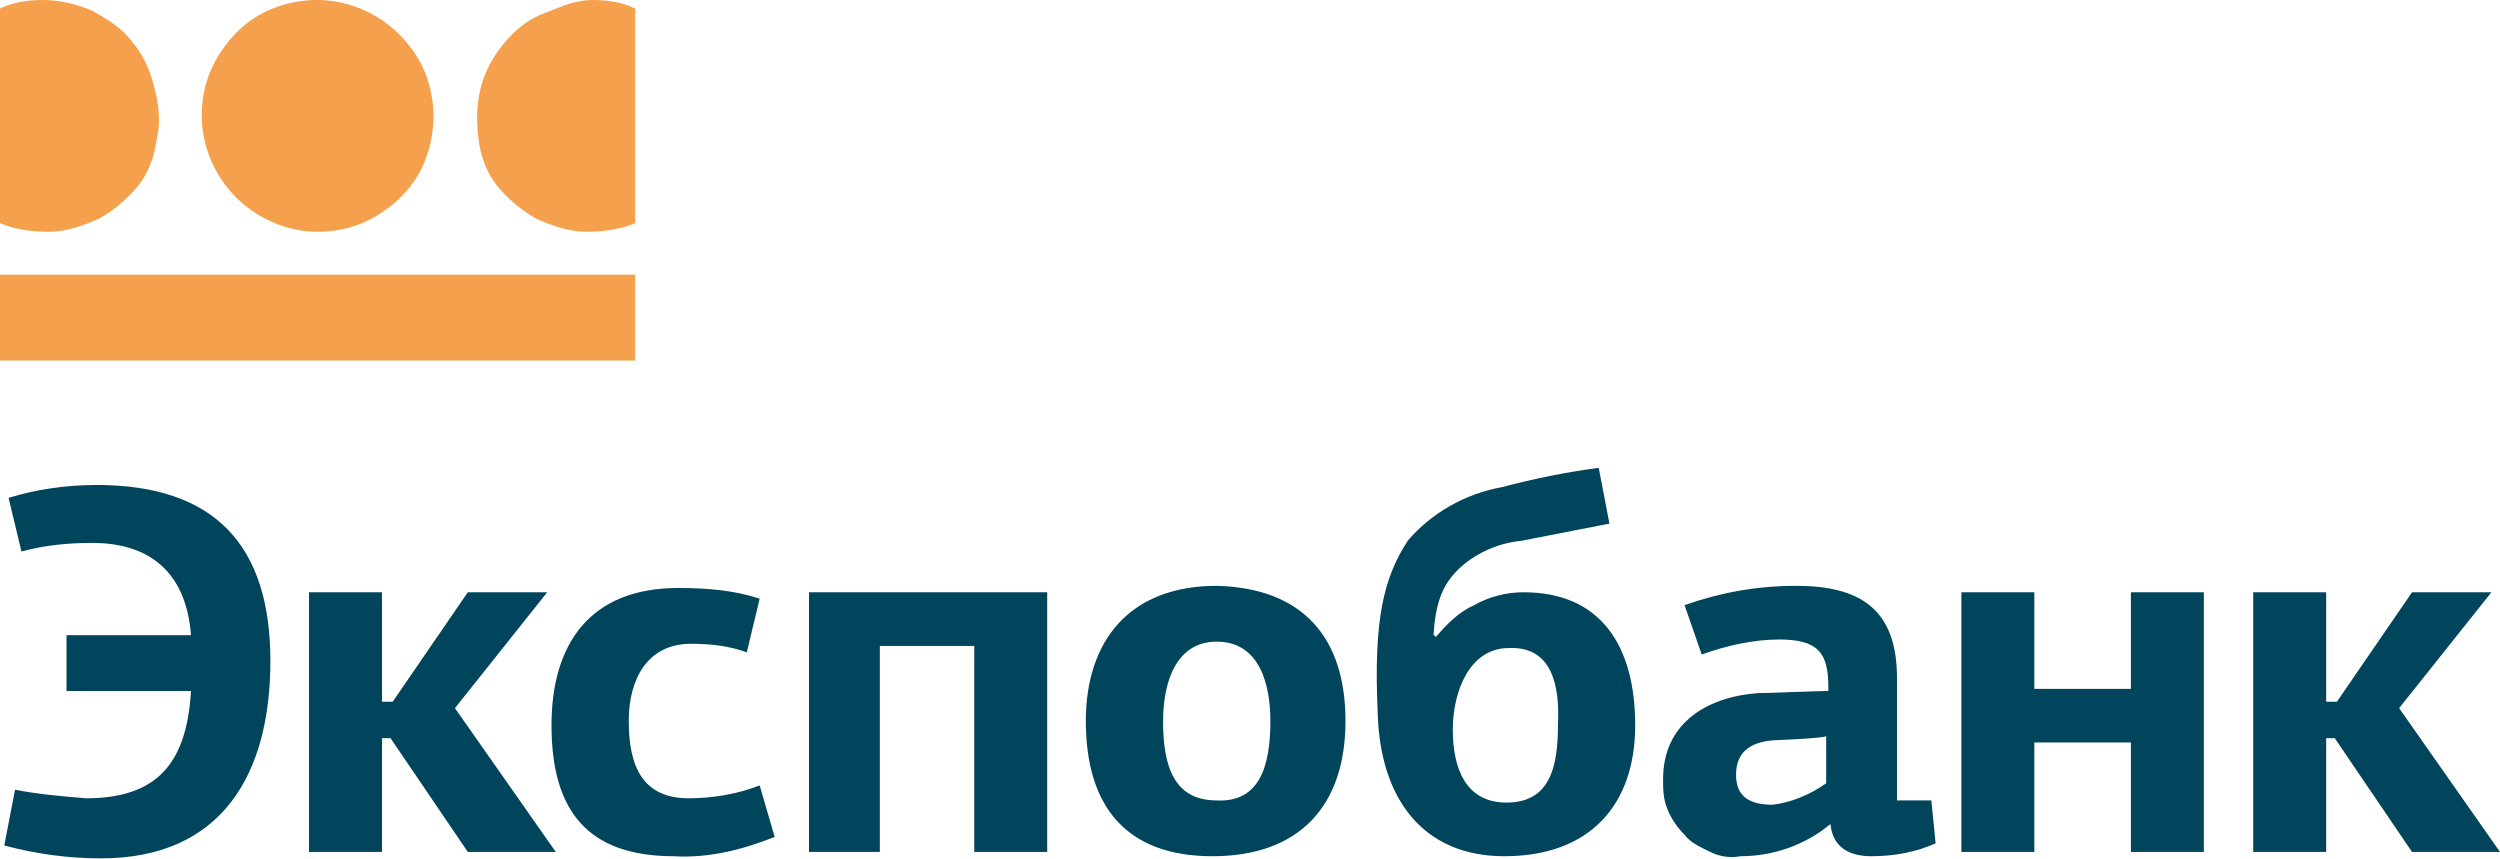
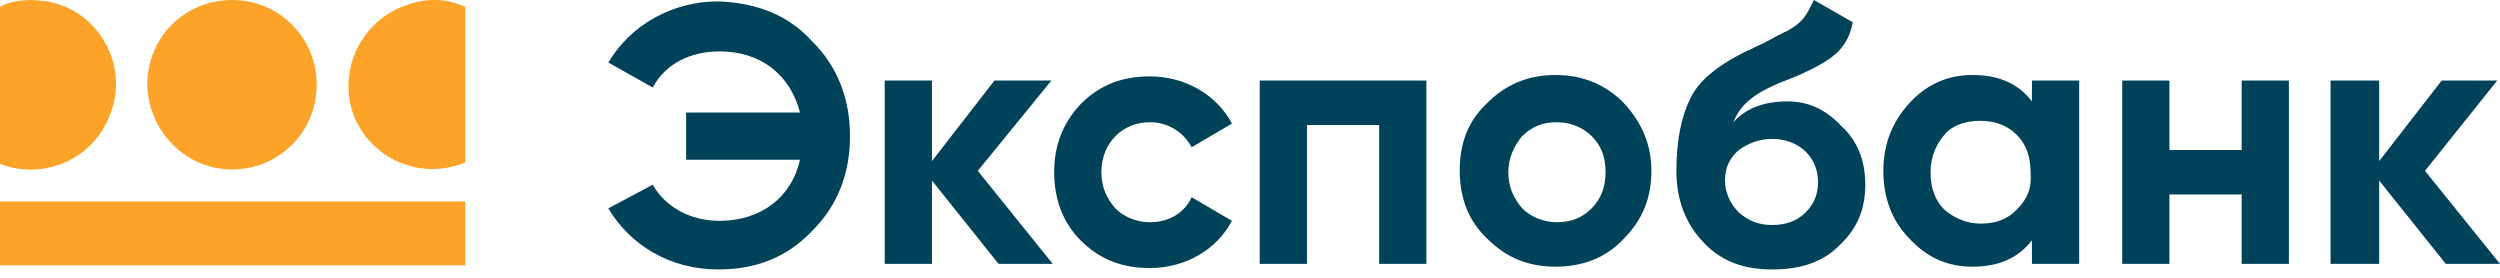
- <svg xmlns="http://www.w3.org/2000/svg" viewBox="0 0 116.5 40">
-   <path fill="#f5a04c" d="M9.4 5.4c0-1.1.3-2.1.9-3 .6-.9 1.4-1.6 2.4-2s2.1-.5 3.1-.3 2 .7 2.8 1.5c.8.8 1.3 1.7 1.5 2.8.2 1 .1 2.1-.3 3.1s-1.1 1.8-2 2.4c-.9.6-1.9.9-3 .9-1.4 0-2.8-.6-3.8-1.6S9.4 6.8 9.4 5.4m20.2 7.4H0v4h29.6v-4zM2 0C1.3 0 .6.1 0 .4v10c.7.3 1.5.4 2.3.4.8 0 1.6-.3 2.3-.6.7-.4 1.3-.9 1.8-1.5s.8-1.4.9-2.2c.2-.8.1-1.6-.1-2.4-.2-.8-.5-1.5-1-2.1C5.7 1.3 5 .9 4.3.5 3.6.2 2.8 0 2 0m25.6 0c.7 0 1.4.1 2 .4v10c-.7.3-1.5.4-2.3.4-.8 0-1.6-.3-2.3-.6-.7-.4-1.3-.9-1.8-1.5s-.8-1.4-.9-2.2-.1-1.6.1-2.4.6-1.5 1.1-2.1C24 1.4 24.6.9 25.4.6s1.4-.6 2.2-.6" />
-   <path fill="#00455c" d="M4.7 40c-1.5 0-3-.2-4.5-.6l.5-2.6c1 .2 2.1.3 3.3.4 3.3 0 4.7-1.6 4.9-5H3.1v-2.6h5.8c-.2-2.7-1.7-4.3-4.6-4.3-1.1 0-2.2.1-3.3.4l-.6-2.5c1.3-.4 2.7-.6 4.1-.6 5.5 0 8.1 2.8 8.1 8.2 0 5.2-2.2 9.2-7.9 9.2-.1 0 0 0 0 0zm24.6-6.4c0 2.2.7 3.6 2.8 3.6 1.1 0 2.3-.2 3.3-.6l.7 2.4c-1.5.6-3.1 1-4.7.9-4 0-5.7-2.1-5.7-6.1 0-3.8 1.8-6.4 5.9-6.4 1.3 0 2.6.1 3.8.5l-.6 2.5c-.8-.3-1.7-.4-2.6-.4-2 0-2.9 1.6-2.9 3.6 0 .1 0 0 0 0zm8.4-6v12.1H41v-9.6h4.4v9.6h3.4V27.6H37.7zm25 6c0 3.9-2.1 6.3-6.2 6.3-4 0-5.9-2.3-5.9-6.3 0-3.7 2-6.3 6.1-6.3 4 .1 6 2.4 6 6.3zm-3.5 0c0-1.7-.5-3.7-2.5-3.7-1.9 0-2.5 1.9-2.5 3.7 0 2.1.5 3.7 2.5 3.7 2 .1 2.5-1.6 2.5-3.7zM70 22.7c1.5-.4 3-.7 4.5-.9l.5 2.6-4.1.8c-1 .1-2 .5-2.8 1.2-.9.8-1.2 1.7-1.3 3.2 0 0 .1 0 .1.1.5-.6 1.1-1.2 1.8-1.5.7-.4 1.5-.6 2.3-.6 3.6 0 5.2 2.5 5.2 6.2s-2.1 6.1-6.1 6.1c-3.8 0-5.8-2.7-5.9-6.7-.2-4.4.3-6.3 1.4-8 1.1-1.3 2.7-2.2 4.4-2.5-.1 0 0 0 0 0zm.3 7.5c-1.8 0-2.6 2-2.6 3.8 0 1.8.6 3.4 2.5 3.4 2 0 2.4-1.6 2.4-3.6.1-1.9-.3-3.7-2.3-3.6 0-.1 0 0 0 0zm18.1 7.1H90l.2 2c-.9.4-1.9.6-3 .6-1 0-1.8-.4-1.9-1.5-1.2 1-2.7 1.5-4.2 1.5-.5.1-1 0-1.4-.2s-.9-.4-1.2-.8c-.3-.3-.6-.7-.8-1.2s-.2-.9-.2-1.4c0-2.5 1.9-3.8 4.4-4 .5 0 2.8-.1 3.3-.1V32c0-1.6-.5-2.2-2.3-2.2-1.2 0-2.5.3-3.6.7l-.8-2.3c1.7-.6 3.4-.9 5.2-.9 3 0 4.7 1.1 4.7 4.3v5.7zm-5.8-2.8c-1.1.1-1.7.6-1.7 1.6s.6 1.4 1.7 1.4c.9-.1 1.8-.5 2.5-1v-2.2c0 .1-2.5.2-2.5.2zm16.7 5.2v-5.1h-4.5v5.1h-3.4V27.6h3.4v4.5h4.5v-4.5h3.4v12.1h-3.4zm-84.9 0V27.6h3.4v5.1h.5l3.5-5.1h3.7L21.2 33l4.7 6.7h-4.1l-3.6-5.3h-.4v5.3h-3.4zm90.6 0V27.6h3.4v5.1h.5l3.5-5.1h3.7l-4.3 5.4 4.7 6.7h-4.1l-3.6-5.3h-.4v5.3H105z" />
+ <svg xmlns="http://www.w3.org/2000/svg" viewBox="0 0 180 20">
+   <path fill="#fda329" d="M7.9 8.3C9.2 5.2 7.6 1.6 4.5.4c-.3-.1-.7-.2-1-.3-.4 0-.8-.1-1.2-.1C1.5 0 .7.1 0 .5v11.3c3.1 1.2 6.7-.3 7.9-3.5zM16.7 12.2c3.4 0 6.1-2.7 6.1-6.1 0-3.4-2.7-6.1-6.1-6.1-3.4 0-6.1 2.7-6.1 6.1.1 3.4 2.8 6.1 6.1 6.1zM0 14.5h33.5v4.6H0zM33.5 11.7V.5c-.4-.2-.8-.3-1.2-.4-.4-.1-.8-.1-1.1-.1-.8 0-1.5.2-2.3.5-3.1 1.3-4.6 4.8-3.4 7.9 1.3 3.1 4.8 4.6 8 3.3z" />
+   <path fill="#004259" d="M128.7 7.3c-1.7 0-3 .5-3.9 1.5.5-1.2 1.3-2 3.5-2.9 1.6-.6 2.8-1.2 3.6-1.8.8-.6 1.3-1.4 1.5-2.5L130.6 0c-.5 1-.7 1.5-1.7 2.1-.2.1-.3.2-.4.2-.2.1-.3.2-.4.2l-1.1.6c-.5.2-1 .5-1.3.6-2 1-3.4 2.1-4 3.4-.6 1.2-1 2.9-1 5.2 0 2 .6 3.7 1.9 5.1 1.3 1.4 2.9 2 5 2 2 0 3.6-.5 4.8-1.7 1.3-1.2 1.9-2.6 1.9-4.4 0-1.8-.6-3.2-1.7-4.2-1.2-1.3-2.5-1.8-3.9-1.8zm1.3 8c-.6.6-1.4.9-2.4.9s-1.7-.3-2.4-.9c-.6-.6-1-1.4-1-2.3s.3-1.6 1-2.2c.7-.5 1.5-.8 2.4-.8 1.9 0 3.3 1.3 3.3 3.1 0 .9-.3 1.6-.9 2.2zM51.7.1c-3.3 0-6.3 1.7-7.9 4.4L47 6.3c.9-1.7 2.7-2.6 4.8-2.6 3 0 5.1 1.7 5.8 4.4h-8.2v3.4h8.2c-.6 2.7-2.8 4.4-5.8 4.4-2.1 0-3.9-1-4.8-2.6L43.8 15c1.6 2.7 4.5 4.4 7.9 4.4 2.8 0 5-.9 6.8-2.8 1.8-1.8 2.7-4.1 2.7-6.8s-.9-5-2.7-6.8c-1.7-1.9-4-2.8-6.8-2.9zM75.7 5.8h-4.1l-4.5 5.8V5.8h-3.4V19h3.4v-6l4.8 6h3.9l-5.4-6.7zM82.8 16c-1 0-1.9-.4-2.5-1-.6-.7-1-1.5-1-2.6 0-2.1 1.5-3.6 3.5-3.6 1.3 0 2.4.7 3 1.8l2.9-1.7c-1.1-2.1-3.4-3.4-5.9-3.4-2 0-3.6.6-5 2-1.3 1.4-1.9 3-1.9 4.9 0 1.9.6 3.6 1.9 4.9 1.4 1.4 3 2 5 2 2.5 0 4.8-1.3 5.9-3.4l-2.9-1.7c-.5 1.1-1.6 1.8-3 1.8zM90.7 19h3.4V9h5.2v10h3.4V5.8h-12zM112 5.4c-2 0-3.6.7-4.9 2-1.4 1.3-2 2.9-2 4.9 0 1.9.6 3.6 2 4.9 1.4 1.4 3 2 4.9 2 1.9 0 3.6-.6 4.9-2 1.4-1.4 2-3 2-4.9 0-1.9-.7-3.5-2-4.9-1.3-1.3-2.9-2-4.9-2zm2.6 9.6c-.7.7-1.5 1-2.5 1s-1.9-.4-2.5-1c-.6-.7-1-1.5-1-2.6 0-1 .4-1.9 1-2.6.7-.7 1.5-1 2.5-1s1.9.4 2.5 1c.7.7 1 1.5 1 2.6 0 1-.3 1.9-1 2.6zM146.3 7.3c-1-1.3-2.4-1.9-4.3-1.9-1.8 0-3.3.7-4.5 2-1.2 1.3-1.9 2.9-1.9 4.9 0 1.9.6 3.6 1.9 4.9 1.3 1.4 2.8 2 4.5 2 1.9 0 3.3-.6 4.3-1.9V19h3.4V5.8h-3.4v1.5zm-1.1 7.8c-.7.7-1.5 1-2.6 1-1 0-1.9-.4-2.6-1-.7-.7-1-1.6-1-2.7s.4-2 1-2.7 1.5-1 2.6-1c1 0 1.9.3 2.6 1 .7.7 1 1.6 1 2.7.1 1.1-.2 1.9-1 2.7zM161.4 10.8h-5.2v-5h-3.4V19h3.4v-5h5.2v5h3.4V5.8h-3.4zM174.6 12.3l5.2-6.5h-4l-4.5 5.8V5.8h-3.5V19h3.5v-6l4.8 6h3.9z" />
</svg>
